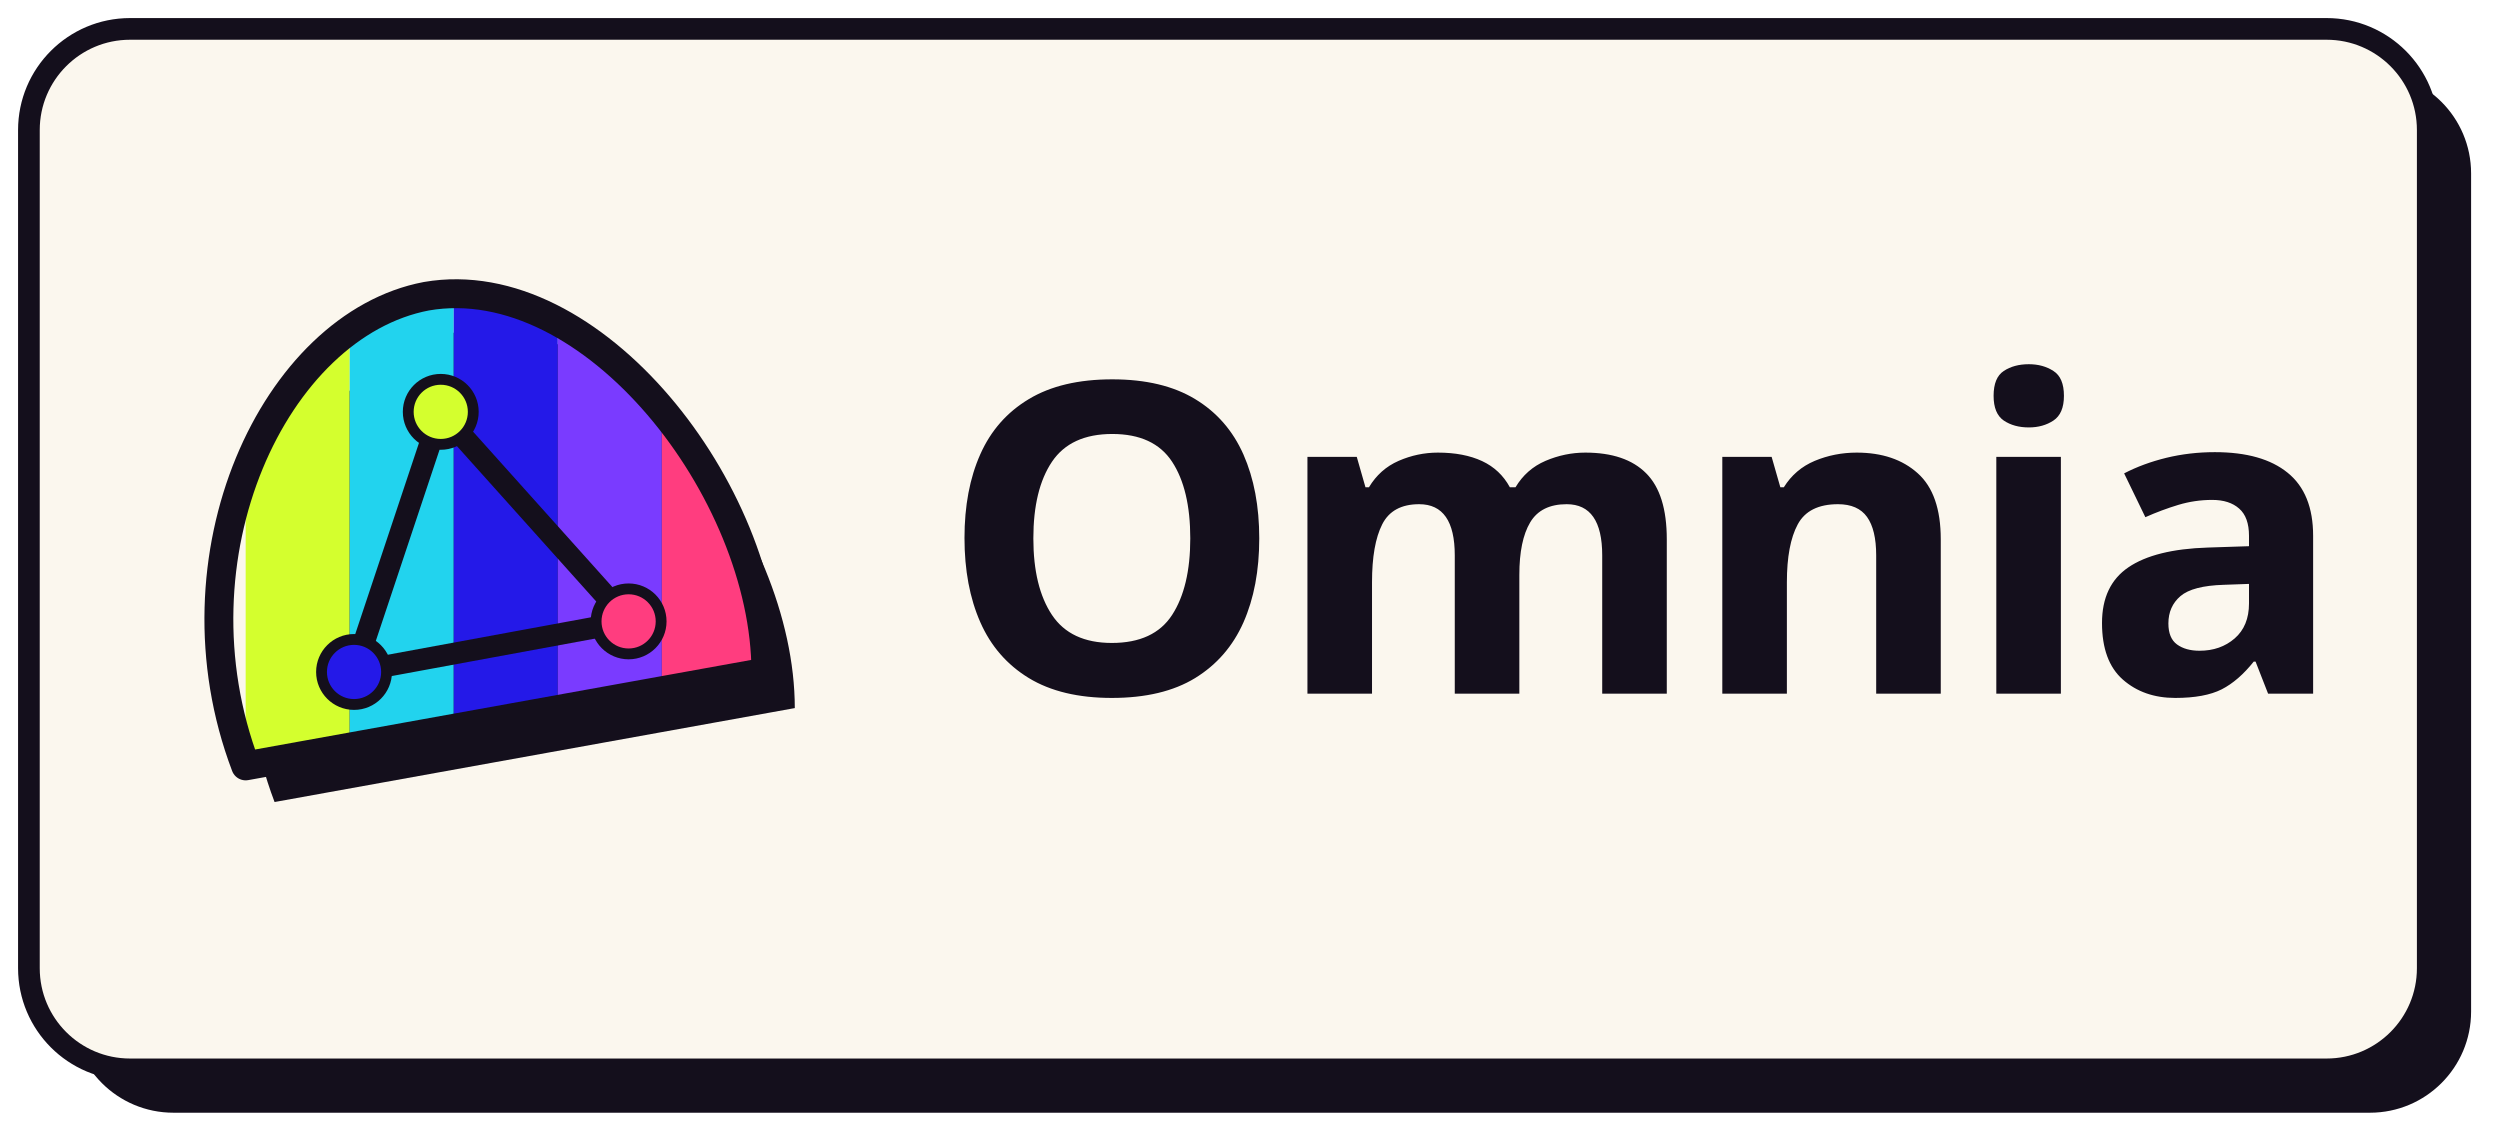
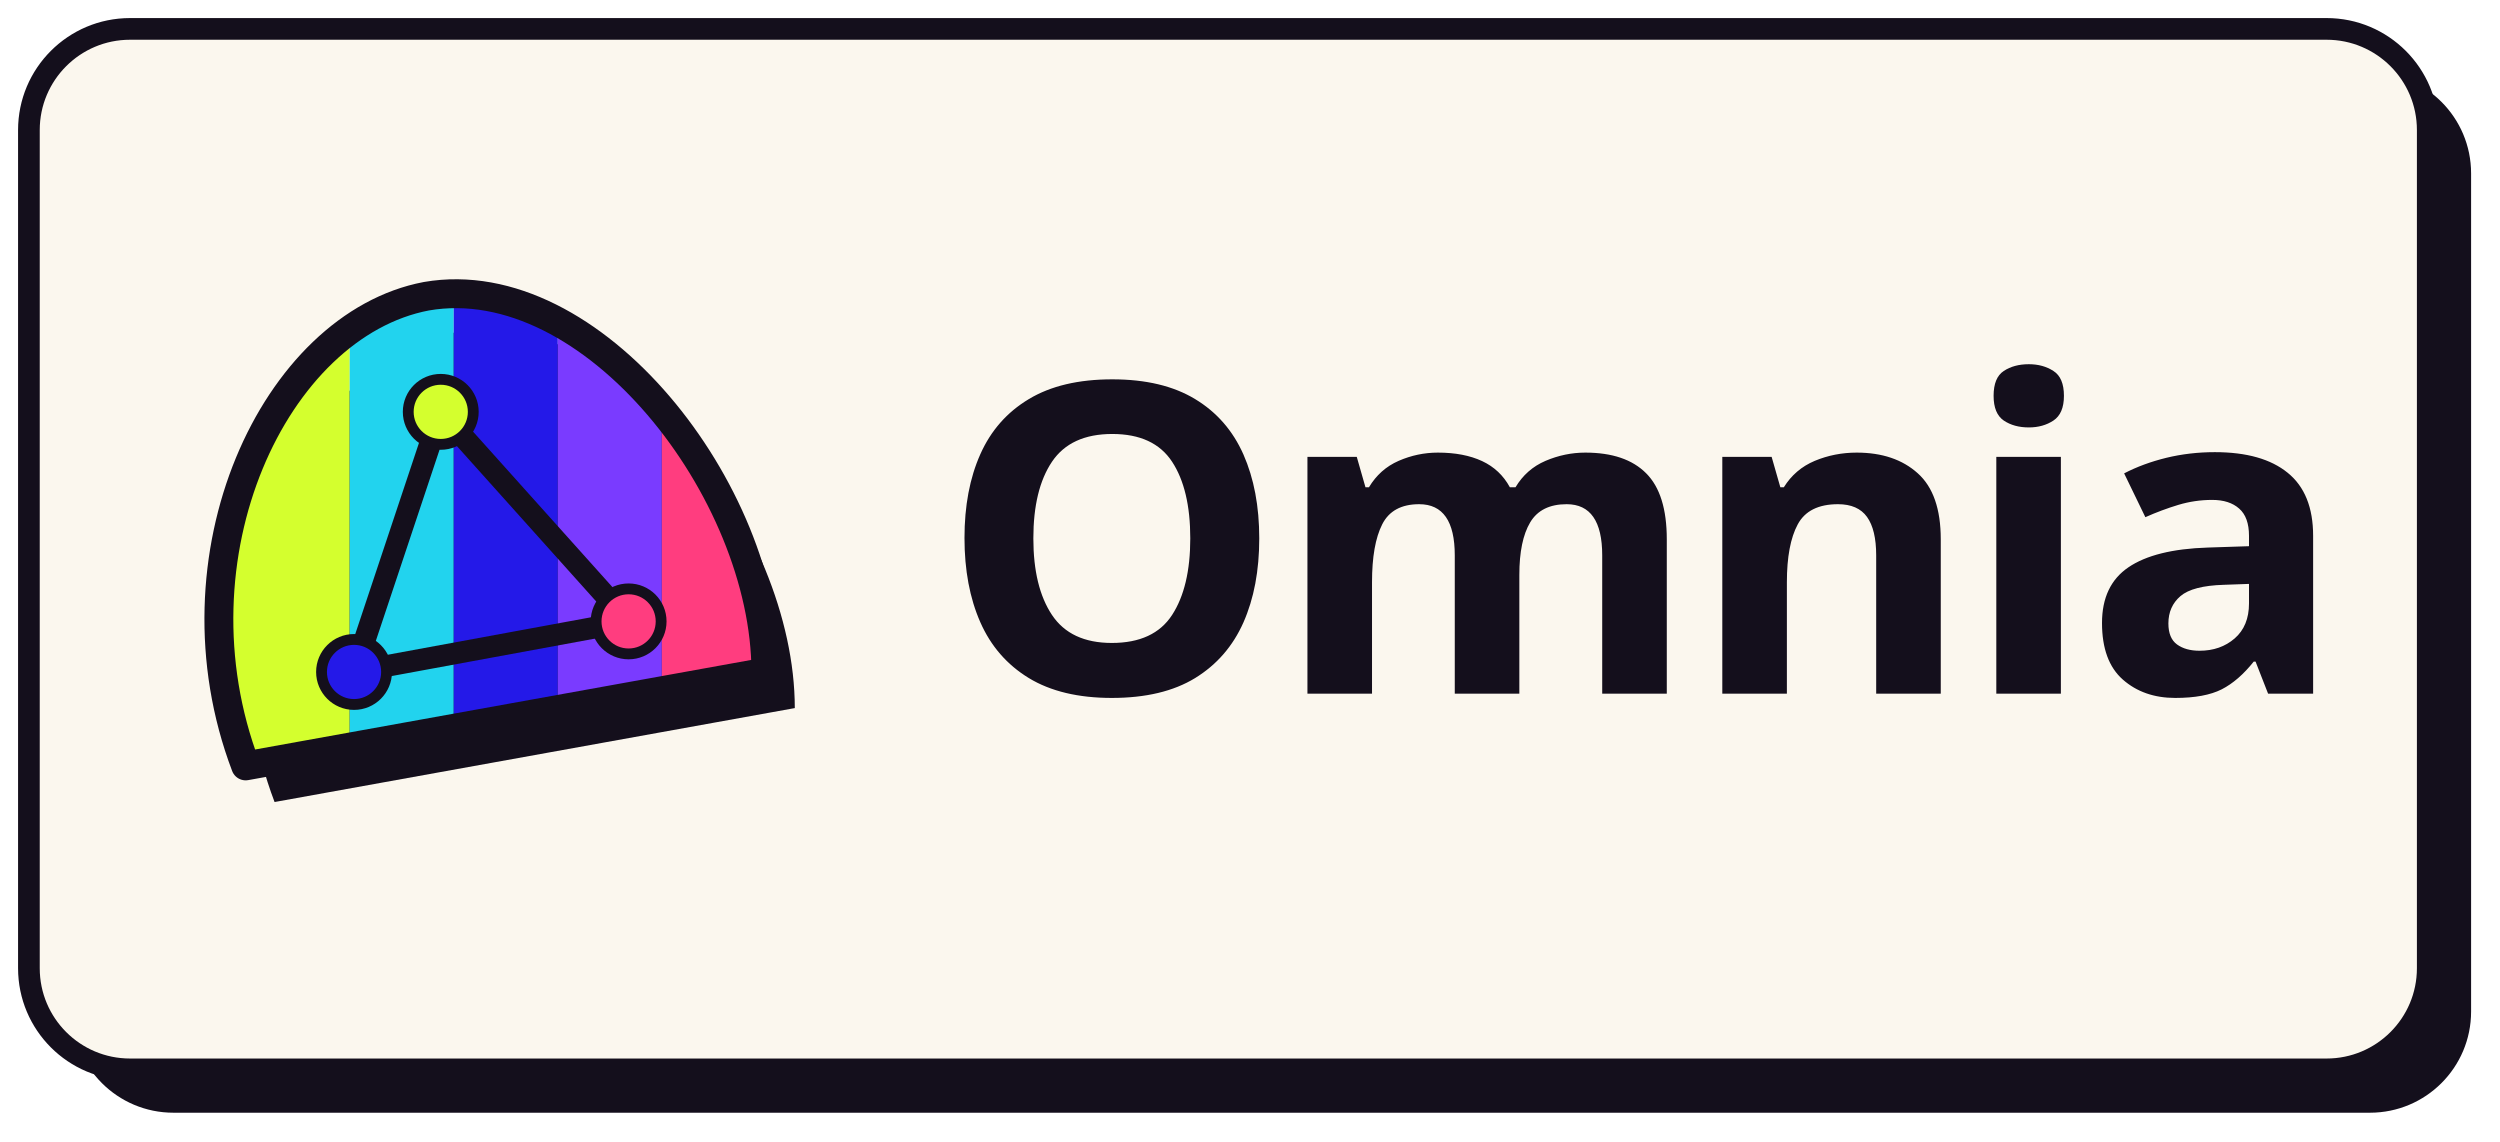
<svg xmlns="http://www.w3.org/2000/svg" viewBox="0 0 346 158" role="img" aria-label="Omnia">
  <defs>
    <clipPath id="lr-horse">
      <path d="M20,76 C9,47 24,15 45,11 C68,7 92,38 92,63 L20,76 Z" />
    </clipPath>
  </defs>
  <rect x="10" y="10" width="332" height="144" rx="14" fill="#140f1c" />
  <rect x="4" y="4" width="332" height="144" rx="14" fill="#fbf7ee" stroke="#140f1c" stroke-width="3" />
  <g transform="translate(8,20)">
    <g transform="translate(6,10)">
      <path d="M20,76 C9,47 24,15 45,11 C68,7 92,38 92,63 L20,76 Z" transform="translate(4,5)" fill="#140f1c" />
      <g clip-path="url(#lr-horse)">
-         <rect x="20" y="0" width="14.4" height="100" fill="#d4ff2e" />
+         <rect x="0" y="0" width="34.4" height="100" fill="#d4ff2e" />
        <rect x="34.4" y="0" width="14.4" height="100" fill="#22d3ee" />
        <rect x="48.8" y="0" width="14.4" height="100" fill="#2419e8" />
        <rect x="63.2" y="0" width="14.4" height="100" fill="#7a3bff" />
        <rect x="77.6" y="0" width="15" height="100" fill="#ff3d7f" />
      </g>
      <path d="M20,76 C9,47 24,15 45,11 C68,7 92,38 92,63 L20,76 Z" fill="none" stroke="#140f1c" stroke-width="4" stroke-linejoin="round" />
      <polygon points="47,27 35,63 73,56" fill="none" stroke="#140f1c" stroke-width="3" stroke-linejoin="round" />
      <circle cx="47" cy="27" r="4.5" fill="#d4ff2e" stroke="#140f1c" stroke-width="1.5" />
      <circle cx="35" cy="63" r="4.5" fill="#2419e8" stroke="#140f1c" stroke-width="1.5" />
      <circle cx="73" cy="56" r="4.5" fill="#ff3d7f" stroke="#140f1c" stroke-width="1.5" />
    </g>
    <text x="122" y="76" font-family="'Space Grotesk Variable','Space Grotesk',system-ui,sans-serif" font-size="60" font-weight="700" letter-spacing="-1.5" fill="#140f1c">Omnia</text>
  </g>
</svg>
